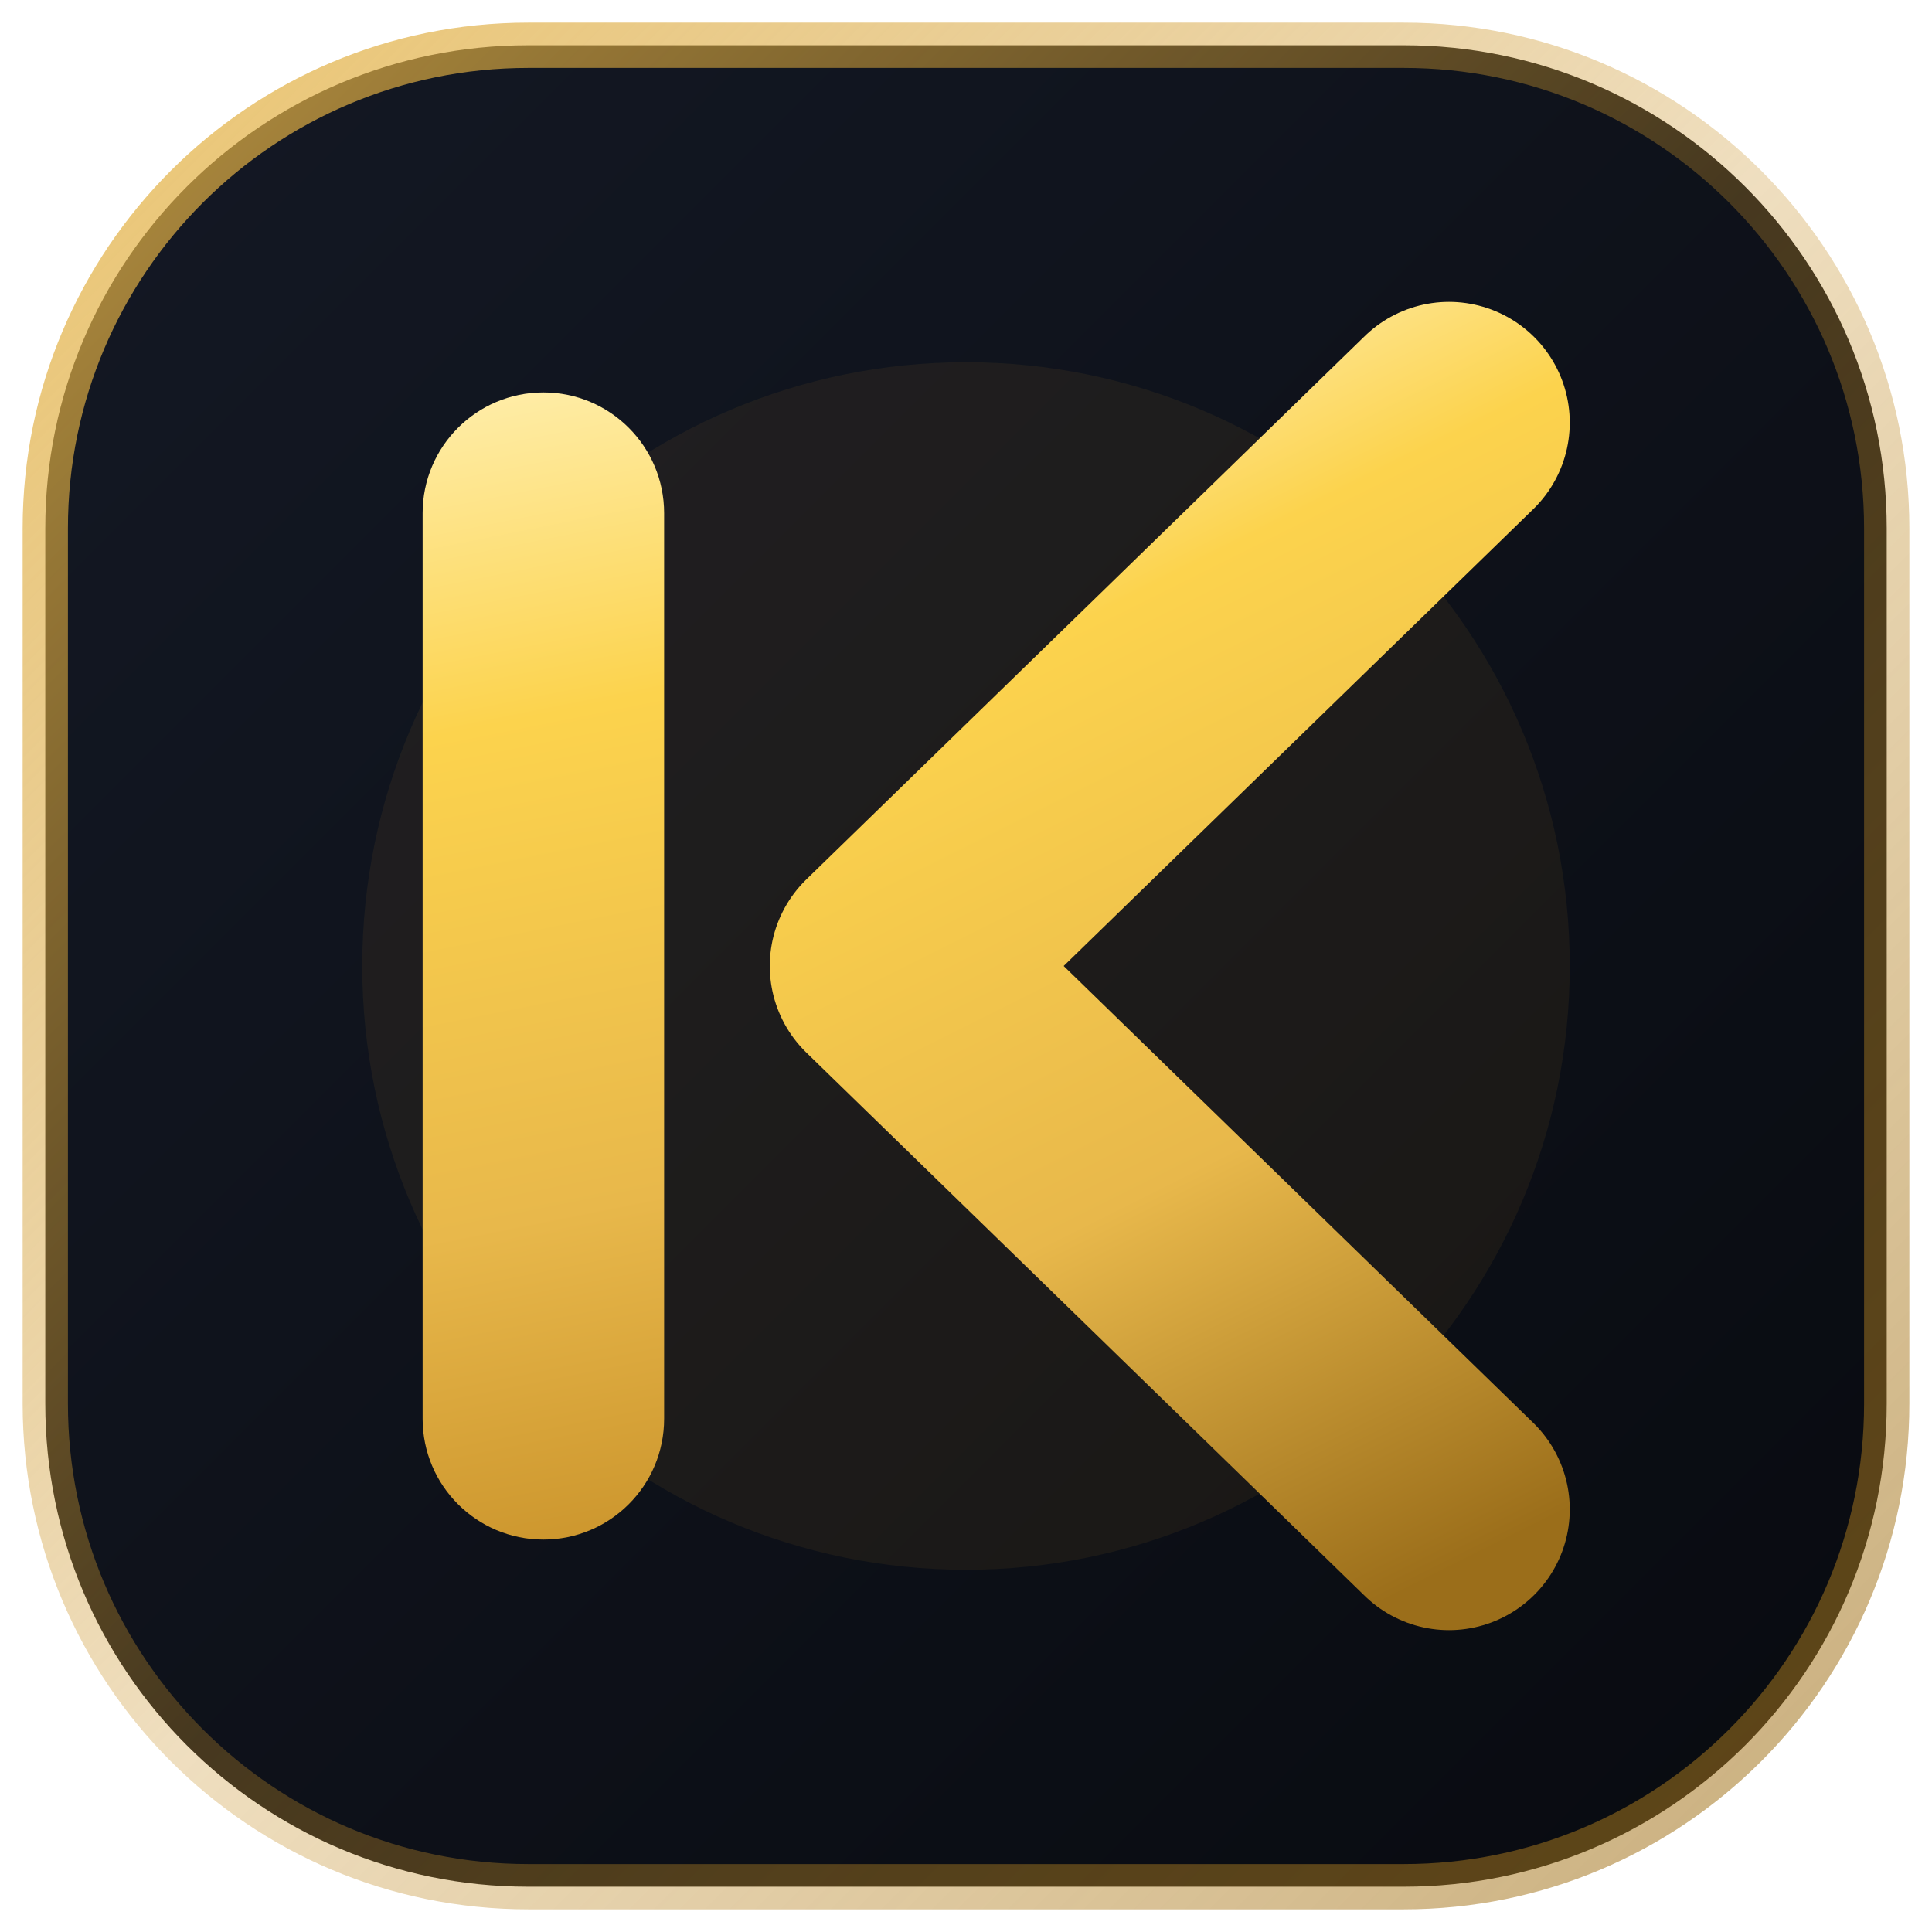
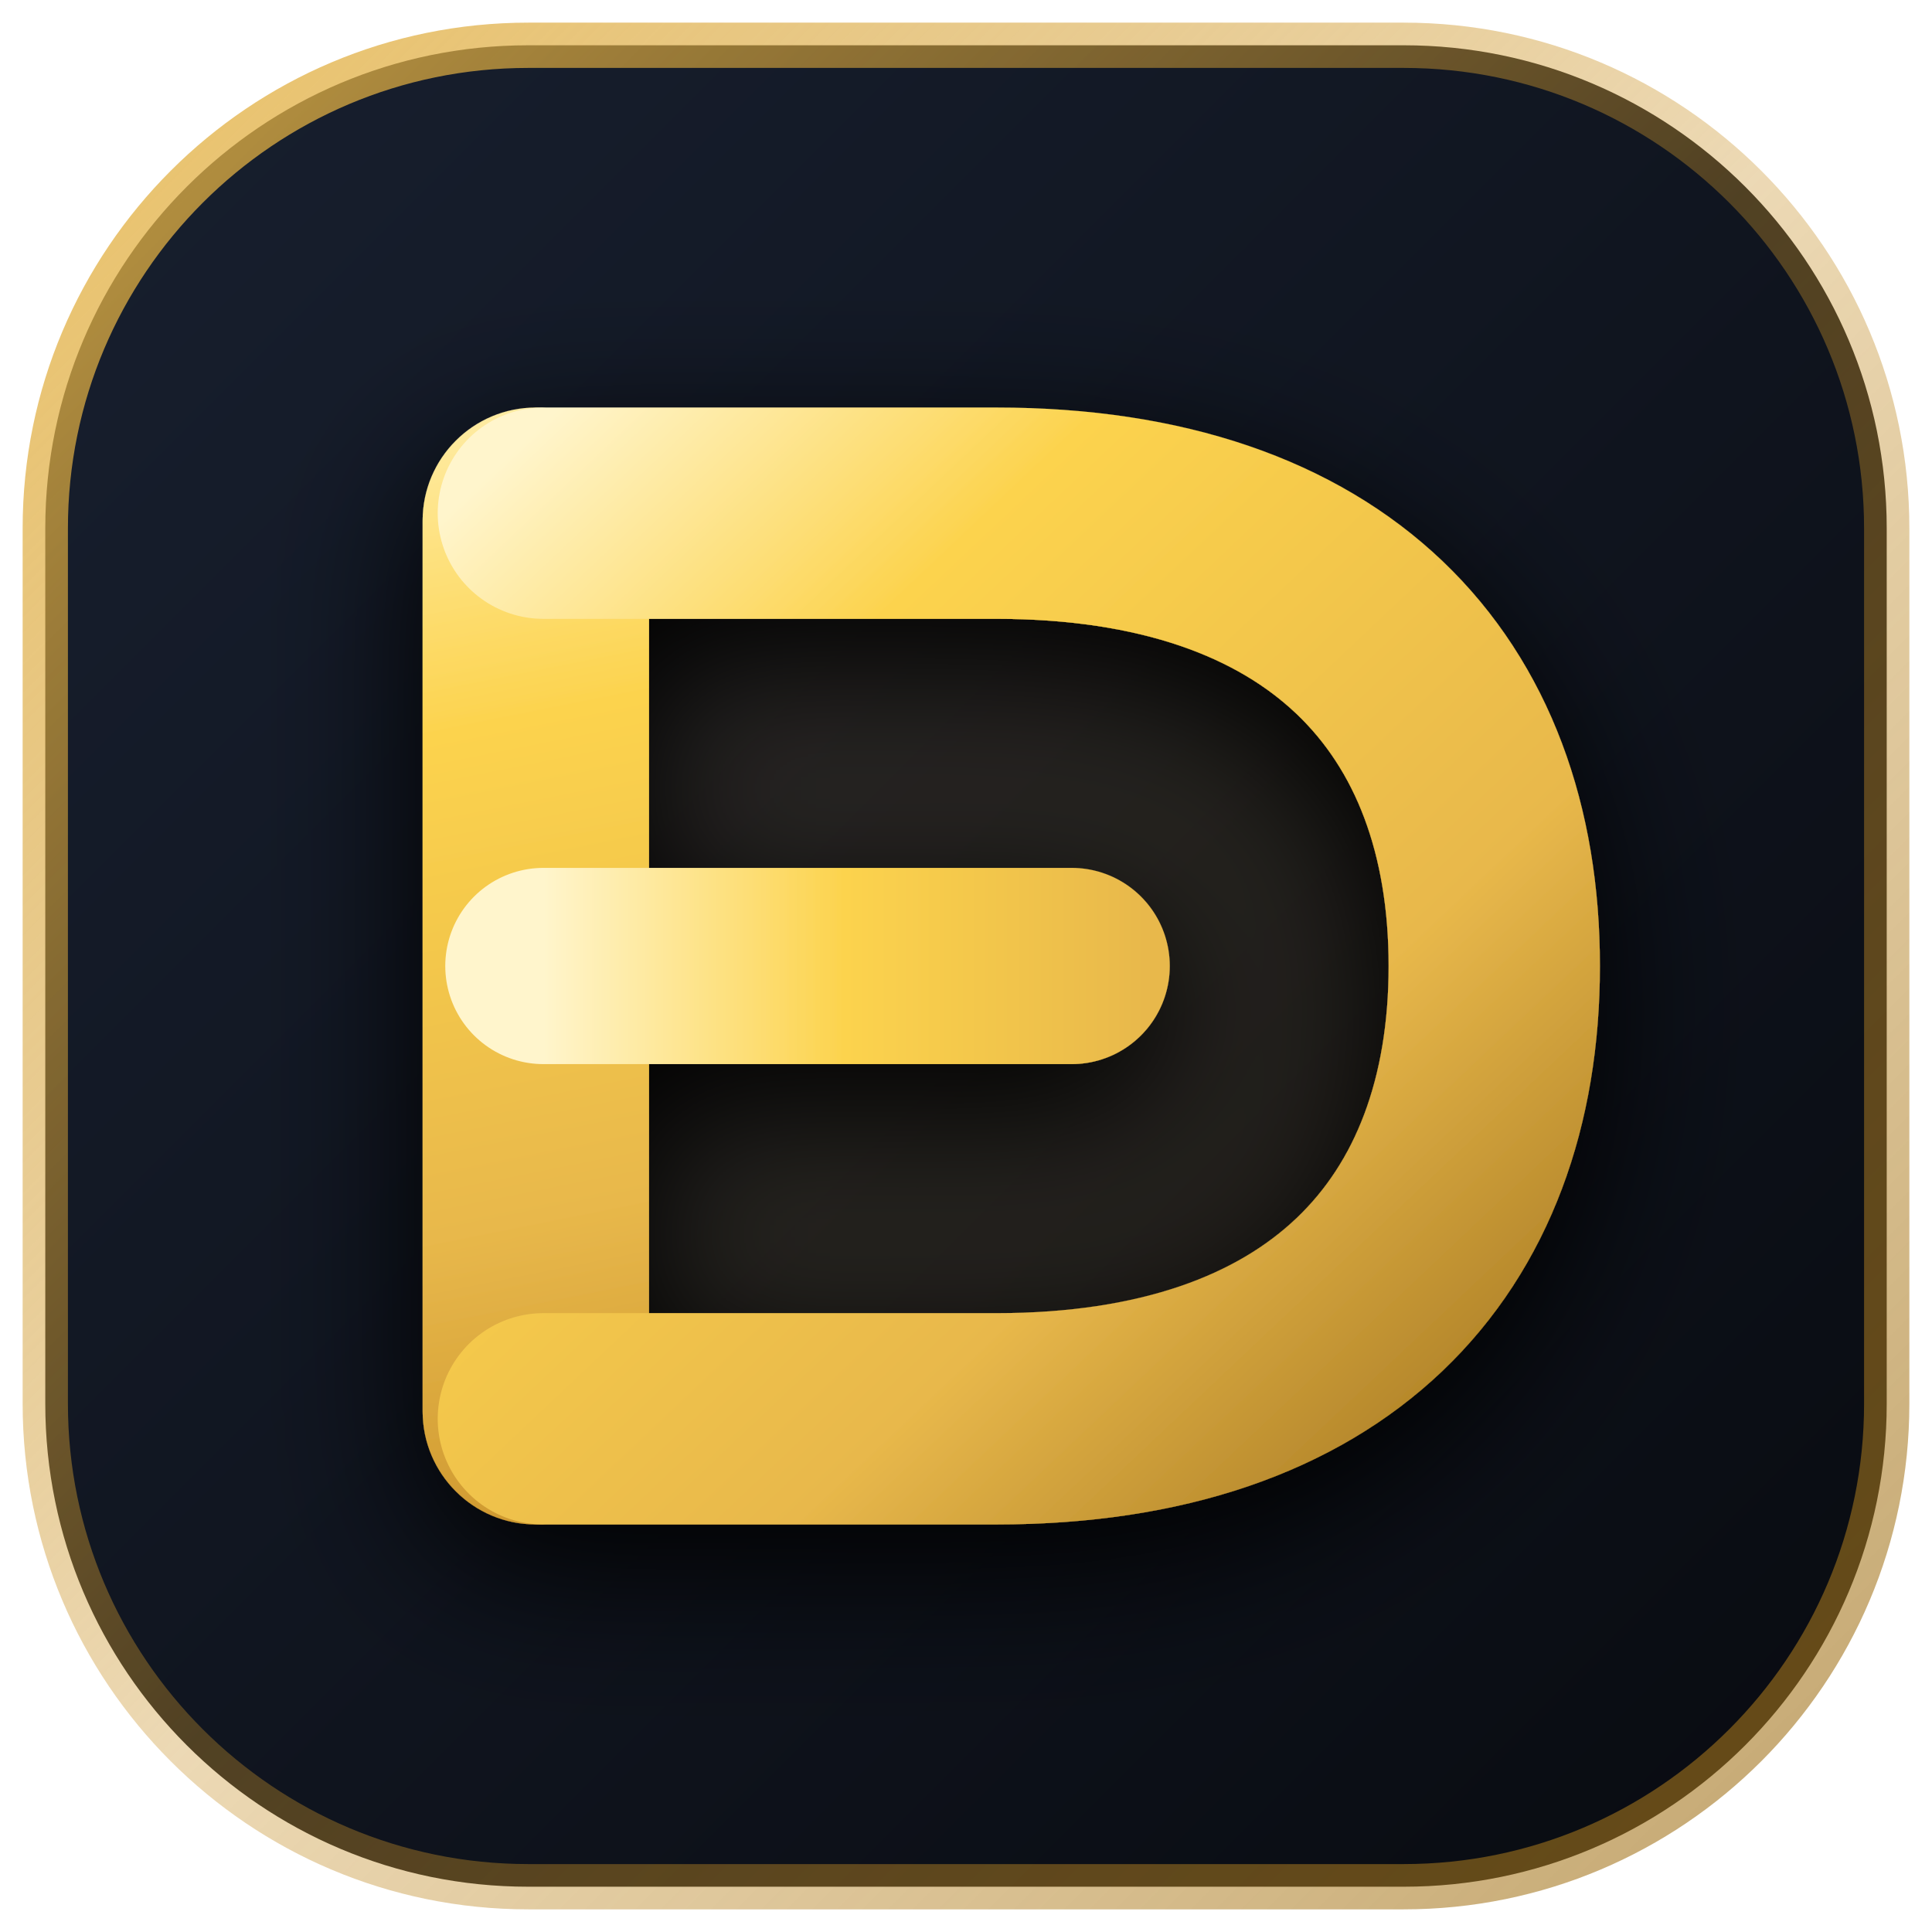
<svg xmlns="http://www.w3.org/2000/svg" viewBox="0 0 64 64" fill="none">
  <defs>
-     <linearGradient id="kin-bg" x1="0" y1="0" x2="64" y2="64" gradientUnits="userSpaceOnUse">
-       <stop offset="0%" stop-color="#141925" />
+     <linearGradient id="ed-fav-bg" x1="0" y1="0" x2="64" y2="64" gradientUnits="userSpaceOnUse">
+       <stop offset="0%" stop-color="#182030" />
      <stop offset="100%" stop-color="#080A0F" />
    </linearGradient>
-     <linearGradient id="kin-border" x1="0" y1="0" x2="64" y2="64" gradientUnits="userSpaceOnUse">
-       <stop offset="0%" stop-color="#E8B84B" stop-opacity="0.8" />
-       <stop offset="50%" stop-color="#C9922A" stop-opacity="0.3" />
-       <stop offset="100%" stop-color="#9B6E1A" stop-opacity="0.6" />
+     <linearGradient id="ed-fav-border" x1="0" y1="0" x2="64" y2="64" gradientUnits="userSpaceOnUse">
+       <stop offset="0%" stop-color="#E8B84B" stop-opacity="0.85" />
+       <stop offset="50%" stop-color="#C9922A" stop-opacity="0.35" />
+       <stop offset="100%" stop-color="#9B6E1A" stop-opacity="0.65" />
    </linearGradient>
-     <linearGradient id="kin-pillar" x1="14" y1="12" x2="22" y2="52" gradientUnits="userSpaceOnUse">
+     <linearGradient id="ed-fav-spine" x1="14" y1="12" x2="22" y2="52" gradientUnits="userSpaceOnUse">
      <stop offset="0%" stop-color="#FFF0B3" />
      <stop offset="30%" stop-color="#FCD34D" />
      <stop offset="70%" stop-color="#E8B84B" />
      <stop offset="100%" stop-color="#C9922A" />
    </linearGradient>
-     <linearGradient id="kin-chevron" x1="28" y1="12" x2="48" y2="52" gradientUnits="userSpaceOnUse">
+     <linearGradient id="ed-fav-loop" x1="18" y1="14" x2="52" y2="50" gradientUnits="userSpaceOnUse">
      <stop offset="0%" stop-color="#FFF5CC" />
      <stop offset="25%" stop-color="#FCD34D" />
      <stop offset="65%" stop-color="#E8B84B" />
      <stop offset="100%" stop-color="#9B6E1A" />
    </linearGradient>
+     <linearGradient id="ed-fav-mid" x1="18" y1="32" x2="38" y2="32" gradientUnits="userSpaceOnUse">
+       <stop offset="0%" stop-color="#FFF5CC" />
+       <stop offset="50%" stop-color="#FCD34D" />
+       <stop offset="100%" stop-color="#E8B84B" />
+     </linearGradient>
+     <filter id="ed-fav-glow" x="4" y="4" width="56" height="56" filterUnits="userSpaceOnUse">
+       <feDropShadow dx="0" dy="1.5" stdDeviation="2.5" floodColor="#C9922A" floodOpacity="0.4" />
+     </filter>
  </defs>
-   <rect x="1.5" y="1.5" width="61" height="61" rx="16" fill="url(#kin-bg)" stroke="url(#kin-border)" stroke-width="1.5" />
-   <circle cx="32" cy="32" r="20" fill="#C9922A" opacity="0.08" />
-   <rect x="14" y="13" width="8" height="38" rx="4" fill="url(#kin-pillar)" />
-   <path d="M 48 14 L 29.5 32 L 48 50" stroke="url(#kin-chevron)" stroke-width="8" stroke-linecap="round" stroke-linejoin="round" />
+   <rect x="1.5" y="1.5" width="61" height="61" rx="16" fill="url(#ed-fav-bg)" stroke="url(#ed-fav-border)" stroke-width="1.5" />
+   <circle cx="32" cy="32" r="18" fill="#C9922A" opacity="0.12" />
+   <g filter="url(#ed-fav-glow)">
+     <rect x="14" y="13.5" width="7.5" height="37" rx="3.75" fill="url(#ed-fav-spine)" />
+     <path d="M 18 17 L 33 17 C 44 17 49.5 23 49.5 32 C 49.5 41 44 47 33 47 L 18 47" stroke="url(#ed-fav-loop)" stroke-width="7" stroke-linecap="round" stroke-linejoin="round" />
+     <path d="M 18 32 L 35.5 32" stroke="url(#ed-fav-mid)" stroke-width="6.5" stroke-linecap="round" />
+   </g>
</svg>
